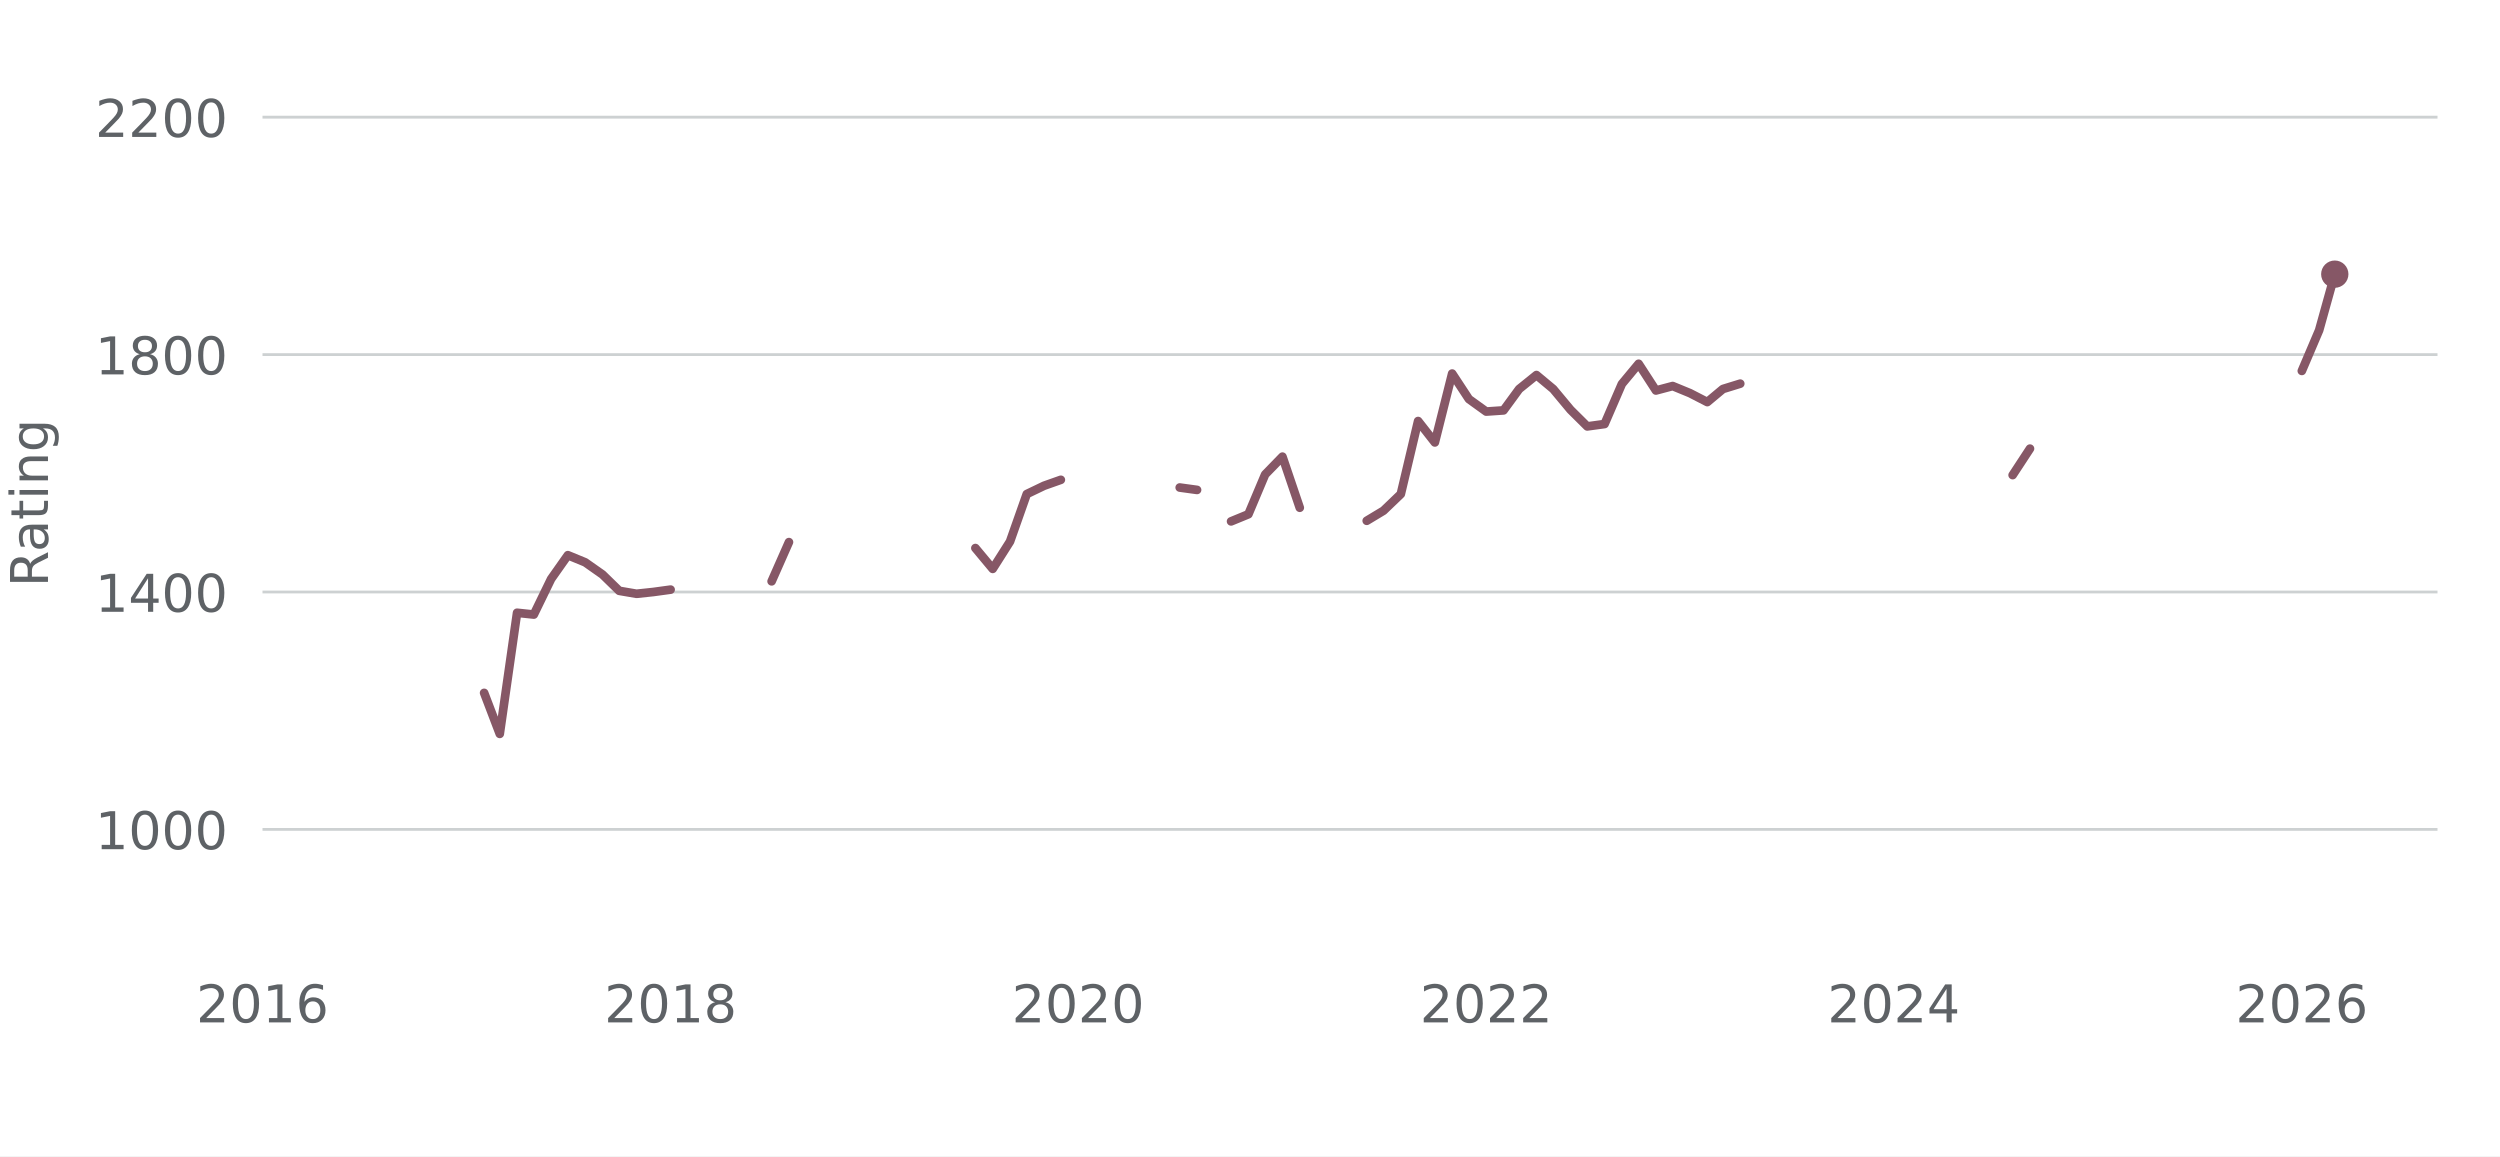
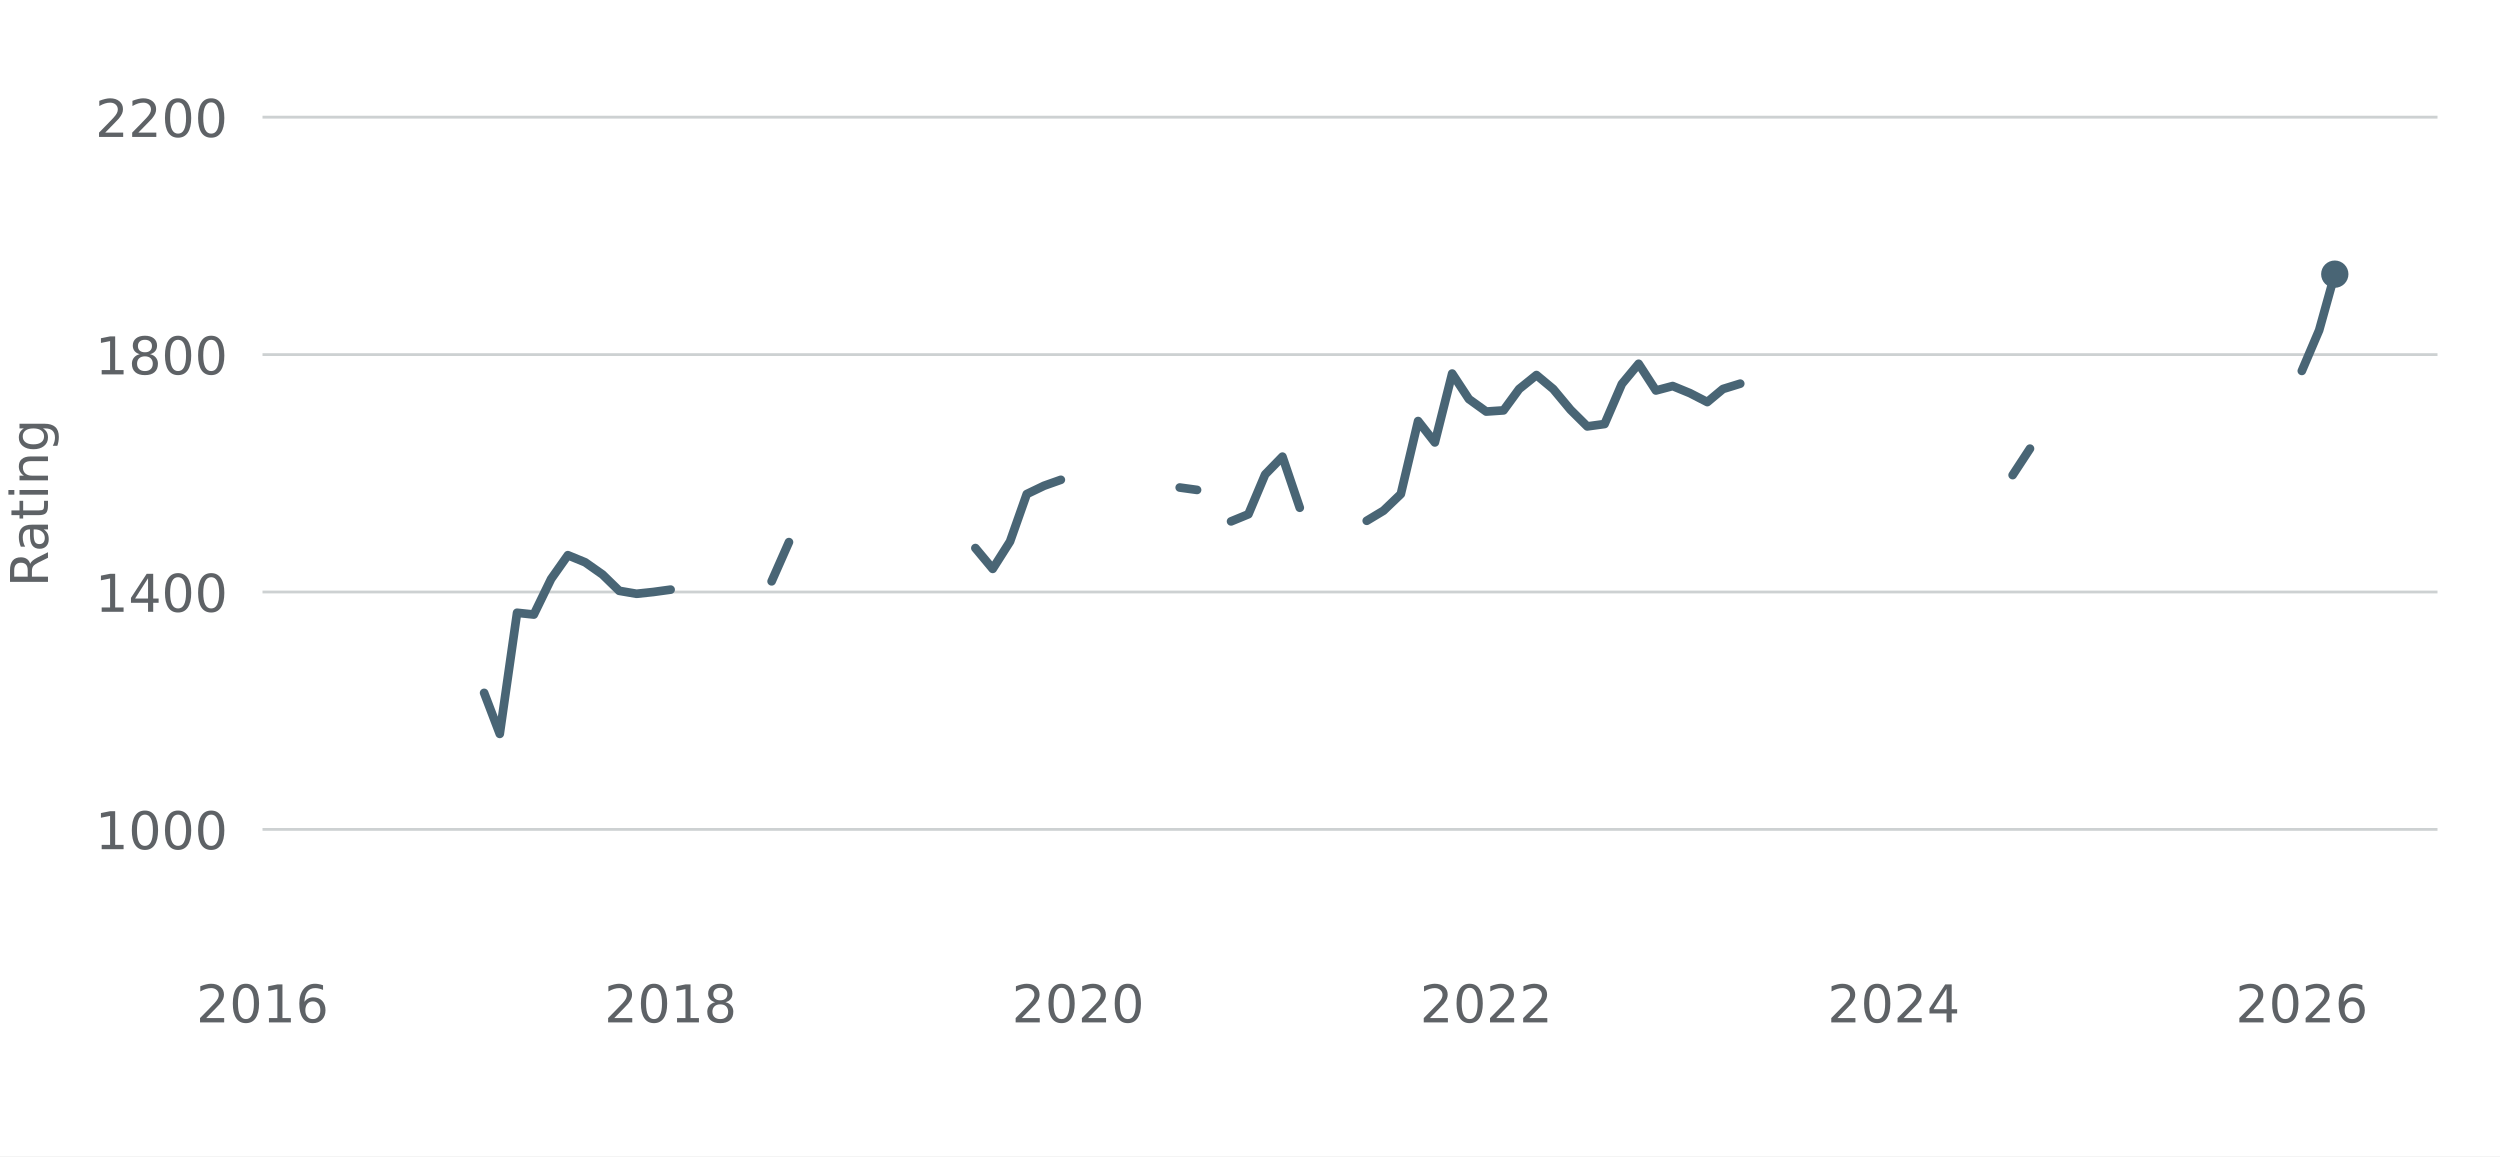
<svg xmlns="http://www.w3.org/2000/svg" xmlns:xlink="http://www.w3.org/1999/xlink" width="576pt" height="266.4pt" viewBox="0 0 576 266.4" version="1.1">
  <defs>
    <style type="text/css">*{stroke-linejoin: round; stroke-linecap: butt}</style>
  </defs>
  <g id="figure_1">
    <g id="patch_1">
      <path d="M 0 266.4  L 576 266.4  L 576 0  L 0 0  z " style="fill: #ffffff" />
    </g>
    <g id="axes_1">
      <g id="patch_2">
        <path d="M 60.48 218.448  L 561.6 218.448  L 561.6 13.32  L 60.48 13.32  z " style="fill: #ffffff" />
      </g>
      <g id="matplotlib.axis_1">
        <g id="xtick_1">
          <g id="line2d_1" />
          <g id="text_1">
            <text style="font-size: 12px; font-family: 'DejaVu Sans'; text-anchor: middle; fill: #5e6266" x="60.48" y="235.565" transform="rotate(-0 60.48 235.5652)">2016</text>
          </g>
        </g>
        <g id="xtick_2">
          <g id="line2d_2" />
          <g id="text_2">
            <text style="font-size: 12px; font-family: 'DejaVu Sans'; text-anchor: middle; fill: #5e6266" x="154.504" y="235.565" transform="rotate(-0 154.5043 235.5652)">2018</text>
          </g>
        </g>
        <g id="xtick_3">
          <g id="line2d_3" />
          <g id="text_3">
            <text style="font-size: 12px; font-family: 'DejaVu Sans'; text-anchor: middle; fill: #5e6266" x="248.4" y="235.565" transform="rotate(-0 248.4 235.5652)">2020</text>
          </g>
        </g>
        <g id="xtick_4">
          <g id="line2d_4" />
          <g id="text_4">
            <text style="font-size: 12px; font-family: 'DejaVu Sans'; text-anchor: middle; fill: #5e6266" x="342.424" y="235.565" transform="rotate(-0 342.4243 235.5652)">2022</text>
          </g>
        </g>
        <g id="xtick_5">
          <g id="line2d_5" />
          <g id="text_5">
            <text style="font-size: 12px; font-family: 'DejaVu Sans'; text-anchor: middle; fill: #5e6266" x="436.32" y="235.565" transform="rotate(-0 436.32 235.5652)">2024</text>
          </g>
        </g>
        <g id="xtick_6">
          <g id="line2d_6" />
          <g id="text_6">
            <text style="font-size: 12px; font-family: 'DejaVu Sans'; text-anchor: middle; fill: #5e6266" x="530.344" y="235.565" transform="rotate(-0 530.3443 235.5652)">2026</text>
          </g>
        </g>
      </g>
      <g id="matplotlib.axis_2">
        <g id="ytick_1">
          <g id="line2d_7">
            <path d="M 60.48 191.098  L 561.6 191.098  " clip-path="url(#p2f3870c03c)" style="fill: none; stroke: #cdd1d2; stroke-width: 0.65; stroke-linecap: square" />
          </g>
          <g id="line2d_8" />
          <g id="text_7">
            <text style="font-size: 12px; font-family: 'DejaVu Sans'; text-anchor: end; fill: #5e6266" x="52.48" y="195.656" transform="rotate(-0 52.48 195.6562)">1000</text>
          </g>
        </g>
        <g id="ytick_2">
          <g id="line2d_9">
            <path d="M 60.48 136.397  L 561.6 136.397  " clip-path="url(#p2f3870c03c)" style="fill: none; stroke: #cdd1d2; stroke-width: 0.65; stroke-linecap: square" />
          </g>
          <g id="line2d_10" />
          <g id="text_8">
            <text style="font-size: 12px; font-family: 'DejaVu Sans'; text-anchor: end; fill: #5e6266" x="52.48" y="140.955" transform="rotate(-0 52.48 140.9554)">1400</text>
          </g>
        </g>
        <g id="ytick_3">
          <g id="line2d_11">
            <path d="M 60.48 81.696  L 561.6 81.696  " clip-path="url(#p2f3870c03c)" style="fill: none; stroke: #cdd1d2; stroke-width: 0.65; stroke-linecap: square" />
          </g>
          <g id="line2d_12" />
          <g id="text_9">
            <text style="font-size: 12px; font-family: 'DejaVu Sans'; text-anchor: end; fill: #5e6266" x="52.48" y="86.255" transform="rotate(-0 52.48 86.25459)">1800</text>
          </g>
        </g>
        <g id="ytick_4">
          <g id="line2d_13">
            <path d="M 60.48 26.995  L 561.6 26.995  " clip-path="url(#p2f3870c03c)" style="fill: none; stroke: #cdd1d2; stroke-width: 0.65; stroke-linecap: square" />
          </g>
          <g id="line2d_14" />
          <g id="text_10">
            <text style="font-size: 12px; font-family: 'DejaVu Sans'; text-anchor: end; fill: #5e6266" x="52.48" y="31.554" transform="rotate(-0 52.48 31.55379)">2200</text>
          </g>
        </g>
        <g id="text_11">
          <text style="font-size: 12px; font-family: 'DejaVu Sans'; text-anchor: middle; fill: #5e6266" x="11.057" y="115.884" transform="rotate(-90 11.05719 115.884)">Rating</text>
        </g>
      </g>
      <g id="line2d_15">
-         <path d="M 111.544 159.645  L 115.145 169.081  L 119.133 141.183  L 122.991 141.593  L 126.979 133.388  L 130.837 127.918  L 134.825 129.559  L 138.812 132.363  L 142.671 136.123  L 146.658 136.807  L 150.517 136.397  L 154.504 135.85  M 177.785 133.935  L 181.773 124.91  M 213.028 121.764  M 224.733 126.277  L 228.72 131.063  L 232.708 124.773  L 236.567 113.833  L 240.554 111.918  L 244.413 110.551  M 263.964 108.773  M 271.81 112.328  L 275.797 112.875  M 283.643 120.123  L 287.63 118.482  L 291.489 109.32  L 295.476 105.217  L 299.464 116.978  M 314.899 119.987  L 318.757 117.662  L 322.745 113.833  L 326.732 97.012  L 330.591 101.935  L 334.578 86.072  L 338.437 91.952  L 342.424 94.824  L 346.412 94.551  L 350.013 89.628  L 354 86.414  L 357.859 89.628  L 361.847 94.414  L 365.705 98.243  L 369.693 97.696  L 373.68 88.465  L 377.539 83.816  L 381.526 89.969  L 385.385 88.944  L 389.372 90.585  L 393.36 92.636  L 396.961 89.628  L 400.948 88.397  M 420.628 91.405  M 432.333 94.961  M 444.037 106.653  M 455.871 107.132  M 463.717 109.457  L 467.704 103.371  M 479.409 106.722  M 530.344 85.457  L 534.332 76.089  L 537.933 63.166  " clip-path="url(#p2f3870c03c)" style="fill: none; stroke: #865766; stroke-width: 2; stroke-linecap: round" />
+         <path d="M 111.544 159.645  L 115.145 169.081  L 119.133 141.183  L 122.991 141.593  L 126.979 133.388  L 130.837 127.918  L 134.825 129.559  L 138.812 132.363  L 142.671 136.123  L 146.658 136.807  L 150.517 136.397  L 154.504 135.85  M 177.785 133.935  L 181.773 124.91  M 213.028 121.764  M 224.733 126.277  L 228.72 131.063  L 232.708 124.773  L 236.567 113.833  L 240.554 111.918  L 244.413 110.551  M 263.964 108.773  M 271.81 112.328  L 275.797 112.875  M 283.643 120.123  L 287.63 118.482  L 291.489 109.32  L 295.476 105.217  L 299.464 116.978  M 314.899 119.987  L 318.757 117.662  L 322.745 113.833  L 326.732 97.012  L 330.591 101.935  L 334.578 86.072  L 338.437 91.952  L 342.424 94.824  L 346.412 94.551  L 350.013 89.628  L 354 86.414  L 357.859 89.628  L 361.847 94.414  L 365.705 98.243  L 369.693 97.696  L 373.68 88.465  L 377.539 83.816  L 381.526 89.969  L 385.385 88.944  L 389.372 90.585  L 393.36 92.636  L 396.961 89.628  L 400.948 88.397  M 420.628 91.405  M 432.333 94.961  M 444.037 106.653  M 455.871 107.132  M 463.717 109.457  L 467.704 103.371  M 479.409 106.722  M 530.344 85.457  L 534.332 76.089  L 537.933 63.166  " clip-path="url(#p2f3870c03c)" style="fill: none; stroke: #496575; stroke-width: 2; stroke-linecap: round" />
      </g>
      <g id="PathCollection_1">
        <defs>
-           <path id="med6423c654" d="M 0 2.646  C 0.702 2.646 1.375 2.367 1.871 1.871  C 2.367 1.375 2.646 0.702 2.646 0  C 2.646 -0.702 2.367 -1.375 1.871 -1.871  C 1.375 -2.367 0.702 -2.646 0 -2.646  C -0.702 -2.646 -1.375 -2.367 -1.871 -1.871  C -2.367 -1.375 -2.646 -0.702 -2.646 0  C -2.646 0.702 -2.367 1.375 -1.871 1.871  C -1.375 2.367 -0.702 2.646 0 2.646  z " style="stroke: #865766" />
+           <path id="med6423c654" d="M 0 2.646  C 0.702 2.646 1.375 2.367 1.871 1.871  C 2.367 1.375 2.646 0.702 2.646 0  C 2.646 -0.702 2.367 -1.375 1.871 -1.871  C 1.375 -2.367 0.702 -2.646 0 -2.646  C -0.702 -2.646 -1.375 -2.367 -1.871 -1.871  C -2.367 -1.375 -2.646 -0.702 -2.646 0  C -2.646 0.702 -2.367 1.375 -1.871 1.871  C -1.375 2.367 -0.702 2.646 0 2.646  z " style="stroke: #496575" />
        </defs>
        <g clip-path="url(#p2f3870c03c)">
-           <use xlink:href="#med6423c654" x="537.933" y="63.166" style="fill: #865766; stroke: #865766" />
+           <use xlink:href="#med6423c654" x="537.933" y="63.166" style="fill: #496575; stroke: #496575" />
        </g>
      </g>
    </g>
  </g>
  <defs>
    <clipPath id="p2f3870c03c">
      <rect x="60.48" y="13.32" width="501.12" height="205.128" />
    </clipPath>
  </defs>
</svg>
